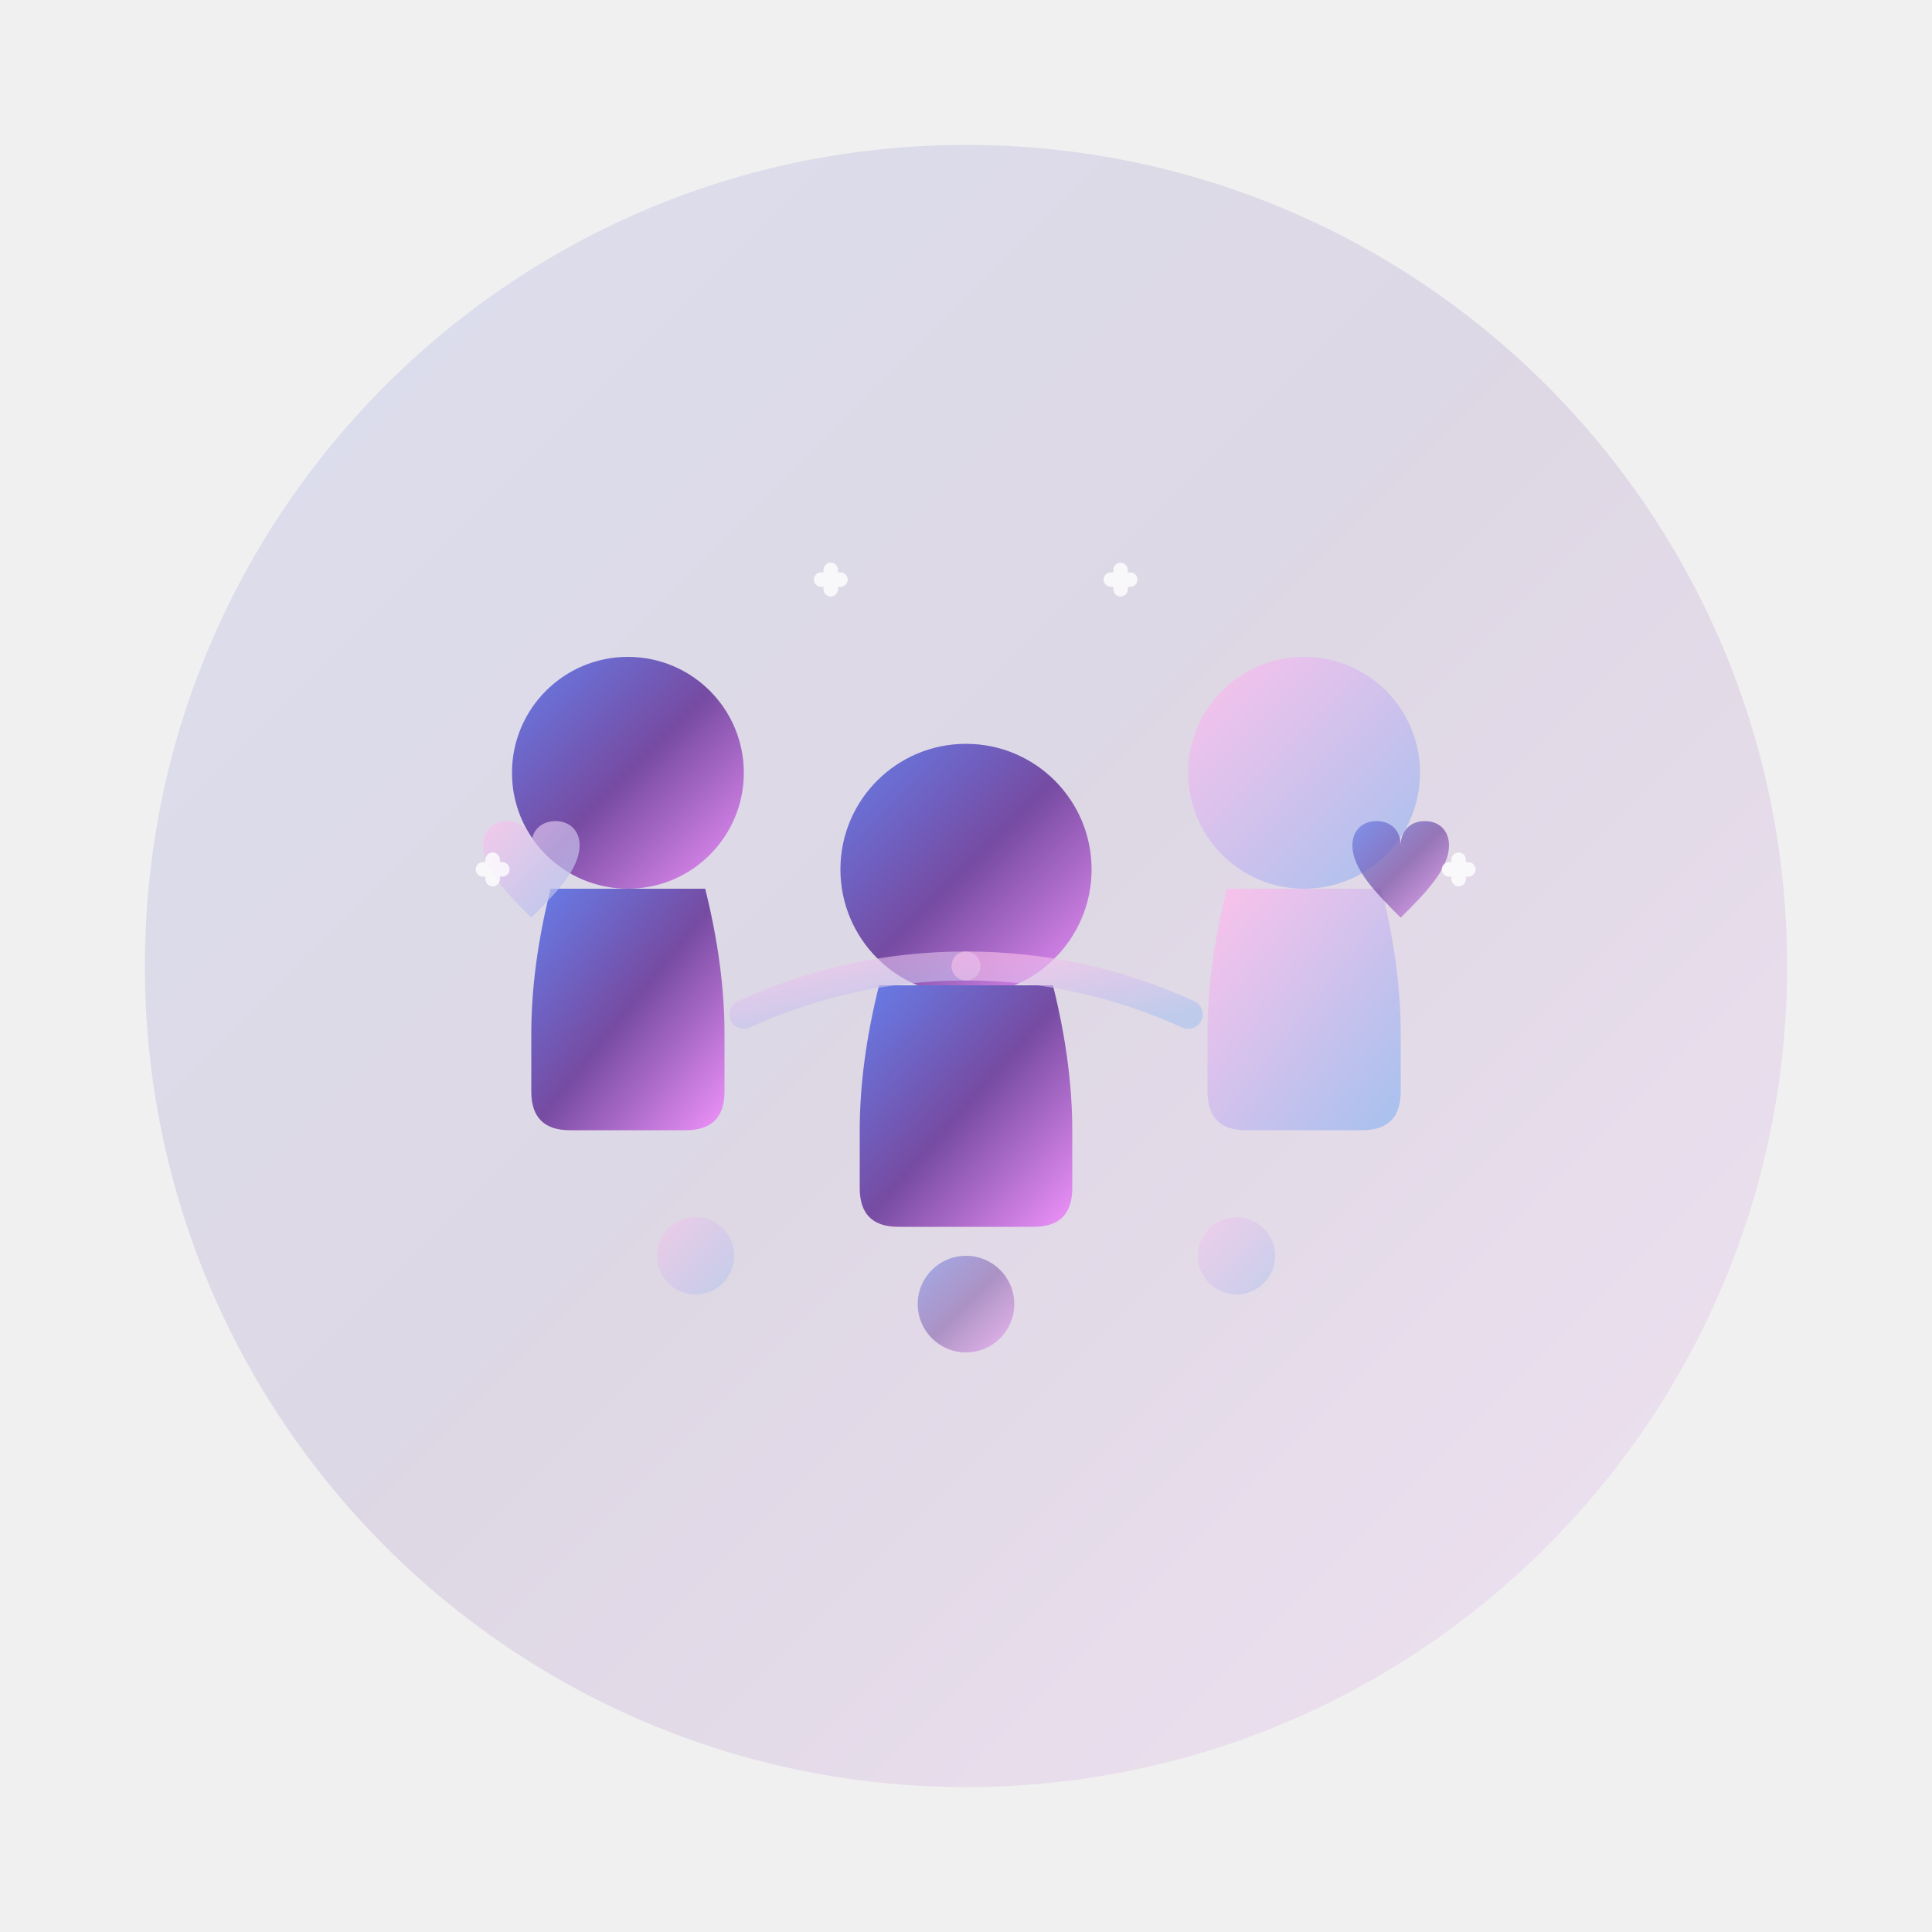
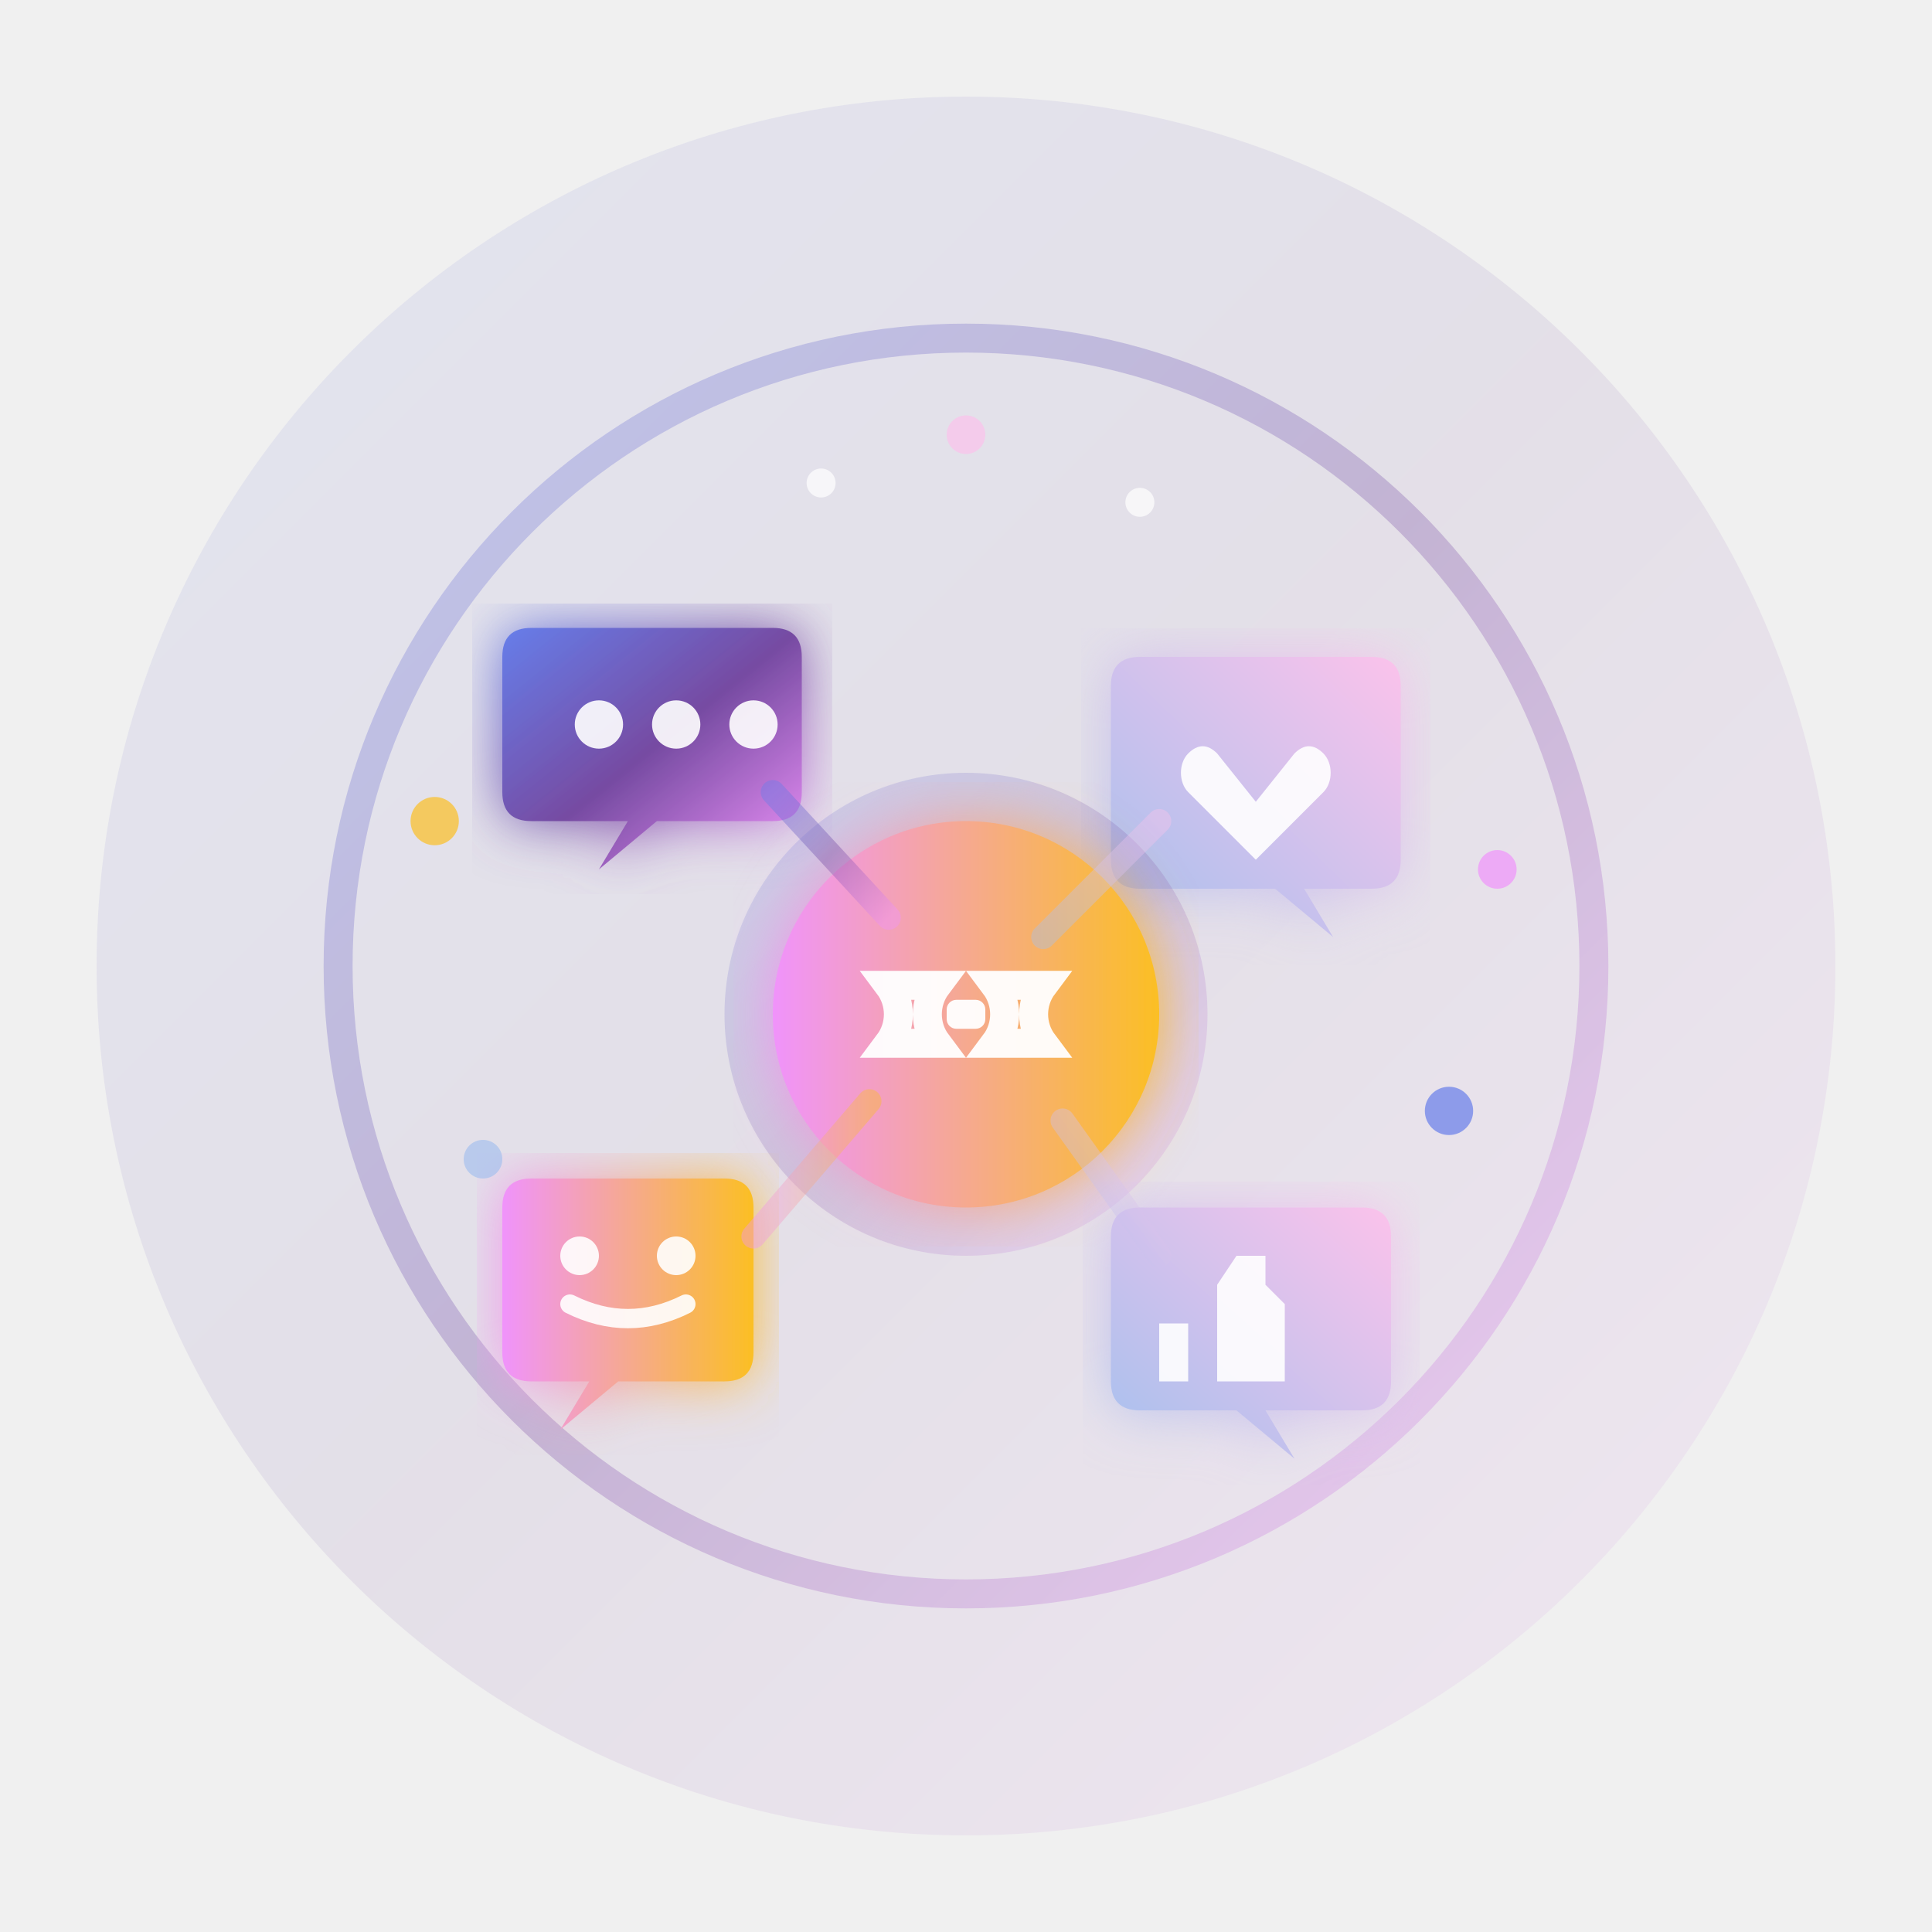
<svg xmlns="http://www.w3.org/2000/svg" viewBox="0 0 200 200">
  <defs>
-     <linearGradient id="mainGrad" x1="0%" y1="0%" x2="100%" y2="100%">
+     <linearGradient id="grad1" x1="0%" y1="0%" x2="100%" y2="100%">
      <stop offset="0%" style="stop-color:#667eea;stop-opacity:1" />
      <stop offset="50%" style="stop-color:#764ba2;stop-opacity:1" />
      <stop offset="100%" style="stop-color:#f093fb;stop-opacity:1" />
    </linearGradient>
-     <linearGradient id="accentGrad" x1="0%" y1="0%" x2="100%" y2="100%">
+     <linearGradient id="grad2" x1="100%" y1="0%" x2="0%" y2="100%">
      <stop offset="0%" style="stop-color:#fbc2eb;stop-opacity:1" />
      <stop offset="100%" style="stop-color:#a6c1ee;stop-opacity:1" />
    </linearGradient>
+     <linearGradient id="grad3" x1="0%" y1="0%" x2="100%" y2="0%">
+       <stop offset="0%" style="stop-color:#f093fb;stop-opacity:1" />
+       <stop offset="100%" style="stop-color:#fbbf24;stop-opacity:1" />
+     </linearGradient>
+     <filter id="glow">
+       <feGaussianBlur stdDeviation="3" result="coloredBlur" />
+       <feMerge>
+         <feMergeNode in="coloredBlur" />
+         <feMergeNode in="SourceGraphic" />
+       </feMerge>
+     </filter>
  </defs>
-   <circle cx="100" cy="100" r="85" fill="url(#mainGrad)" opacity="0.15" />
+   <circle cx="100" cy="100" r="90" fill="url(#grad1)" opacity="0.1" />
  <g transform="translate(100, 100)">
-     <g transform="translate(-35, -5)">
-       <circle cx="0" cy="-15" r="12" fill="url(#mainGrad)" />
-       <path d="M -8 -3 Q -10 5, -10 12 L -10 18 Q -10 22, -6 22 L 6 22 Q 10 22, 10 18 L 10 12 Q 10 5, 8 -3 Z" fill="url(#mainGrad)" />
+     <circle cx="0" cy="0" r="65" fill="none" stroke="url(#grad1)" stroke-width="3" opacity="0.3" />
+     <g transform="translate(-30, -25)">
+       <path d="M -15 -10 Q -18 -10, -18 -7 L -18 7 Q -18 10, -15 10 L 10 10 Q 13 10, 13 7 L 13 -7 Q 13 -10, 10 -10 Z M -5 10 L -8 15 L -2 10 Z" fill="url(#grad1)" filter="url(#glow)" />
+       <circle cx="-8" cy="0" r="2.5" fill="white" opacity="0.9" />
+       <circle cx="0" cy="0" r="2.5" fill="white" opacity="0.9" />
+       <circle cx="8" cy="0" r="2.5" fill="white" opacity="0.9" />
    </g>
-     <g transform="translate(35, -5)">
-       <circle cx="0" cy="-15" r="12" fill="url(#accentGrad)" />
-       <path d="M -8 -3 Q -10 5, -10 12 L -10 18 Q -10 22, -6 22 L 6 22 Q 10 22, 10 18 L 10 12 Q 10 5, 8 -3 Z" fill="url(#accentGrad)" />
+     <g transform="translate(30, -20)">
+       <path d="M -12 -12 Q -15 -12, -15 -9 L -15 9 Q -15 12, -12 12 L 12 12 Q 15 12, 15 9 L 15 -9 Q 15 -12, 12 -12 Z M 5 12 L 8 17 L 2 12 Z" fill="url(#grad2)" filter="url(#glow)" />
+       <path d="M 0 3 L -4 -2 C -5 -3, -6 -3, -7 -2 C -8 -1, -8 1, -7 2 L 0 9 L 7 2 C 8 1, 8 -1, 7 -2 C 6 -3, 5 -3, 4 -2 Z" fill="white" opacity="0.9" />
    </g>
+     <circle cx="0" cy="5" r="25" fill="url(#grad1)" opacity="0.2" />
+     <circle cx="0" cy="5" r="20" fill="url(#grad3)" filter="url(#glow)" />
    <g transform="translate(0, 5)">
-       <circle cx="0" cy="-15" r="13" fill="url(#mainGrad)" />
-       <path d="M -9 -3 Q -11 5, -11 12 L -11 18 Q -11 22, -7 22 L 7 22 Q 11 22, 11 18 L 11 12 Q 11 5, 9 -3 Z" fill="url(#mainGrad)" />
+       <path d="M -8 -3 A 5 5 0 0 1 -8 3 L -3 3 A 5 5 0 0 1 -3 -3 Z" fill="none" stroke="white" stroke-width="3" stroke-linecap="round" opacity="0.95" />
+       <path d="M 3 -3 A 5 5 0 0 1 3 3 L 8 3 A 5 5 0 0 1 8 -3 Z" fill="none" stroke="white" stroke-width="3" stroke-linecap="round" opacity="0.95" />
+       <rect x="-2" y="-1.5" width="4" height="3" fill="white" opacity="0.95" rx="1" />
    </g>
-     <path d="M -23 5 Q -12 0, 0 0" stroke="url(#accentGrad)" stroke-width="3" fill="none" opacity="0.6" stroke-linecap="round" />
-     <path d="M 23 5 Q 12 0, 0 0" stroke="url(#accentGrad)" stroke-width="3" fill="none" opacity="0.6" stroke-linecap="round" />
-     <g transform="translate(-45, -25) scale(0.5)">
-       <path d="M 10 25 C 10 22, 8 20, 5 20 C 2 20, 0 22, 0 25 C 0 22, -2 20, -5 20 C -8 20, -10 22, -10 25 C -10 30, -5 35, 0 40 C 5 35, 10 30, 10 25 Z" fill="url(#accentGrad)" opacity="0.7" />
+     <g transform="translate(-35, 30)">
+       <path d="M -10 -8 Q -13 -8, -13 -5 L -13 10 Q -13 13, -10 13 L 10 13 Q 13 13, 13 10 L 13 -5 Q 13 -8, 10 -8 Z M -4 13 L -7 18 L -1 13 Z" fill="url(#grad3)" filter="url(#glow)" />
+       <circle cx="-5" cy="0" r="2" fill="white" opacity="0.9" />
+       <circle cx="5" cy="0" r="2" fill="white" opacity="0.9" />
+       <path d="M -6 5 Q 0 8, 6 5" stroke="white" stroke-width="2" fill="none" stroke-linecap="round" opacity="0.9" />
    </g>
-     <g transform="translate(45, -25) scale(0.5)">
-       <path d="M 10 25 C 10 22, 8 20, 5 20 C 2 20, 0 22, 0 25 C 0 22, -2 20, -5 20 C -8 20, -10 22, -10 25 C -10 30, -5 35, 0 40 C 5 35, 10 30, 10 25 Z" fill="url(#mainGrad)" opacity="0.7" />
+     <g transform="translate(28, 35)">
+       <path d="M -10 -10 Q -13 -10, -13 -7 L -13 8 Q -13 11, -10 11 L 13 11 Q 16 11, 16 8 L 16 -7 Q 16 -10, 13 -10 Z M 3 11 L 6 16 L 0 11 Z" fill="url(#grad2)" filter="url(#glow)" />
+       <path d="M -2 5 L -2 -2 L 0 -5 L 3 -5 L 3 -2 L 5 0 L 5 8 L -2 8 Z M -5 2 L -8 2 L -8 8 L -5 8 Z" fill="white" opacity="0.9" />
    </g>
-     <circle cx="-28" cy="30" r="4" fill="url(#accentGrad)" opacity="0.5" />
-     <circle cx="28" cy="30" r="4" fill="url(#accentGrad)" opacity="0.5" />
-     <circle cx="0" cy="35" r="5" fill="url(#mainGrad)" opacity="0.5" />
-     <g opacity="0.8">
-       <path d="M -50 -10 L -48 -10 M -49 -11 L -49 -9" stroke="white" stroke-width="1.5" stroke-linecap="round" />
-       <path d="M 50 -10 L 52 -10 M 51 -11 L 51 -9" stroke="white" stroke-width="1.5" stroke-linecap="round" />
-       <path d="M -15 -40 L -13 -40 M -14 -41 L -14 -39" stroke="white" stroke-width="1.5" stroke-linecap="round" />
-       <path d="M 15 -40 L 17 -40 M 16 -41 L 16 -39" stroke="white" stroke-width="1.5" stroke-linecap="round" />
+     <line x1="-20" y1="-18" x2="-8" y2="-5" stroke="url(#grad1)" stroke-width="2.5" opacity="0.4" stroke-linecap="round" />
+     <line x1="20" y1="-15" x2="8" y2="-3" stroke="url(#grad2)" stroke-width="2.5" opacity="0.4" stroke-linecap="round" />
+     <line x1="-22" y1="28" x2="-10" y2="14" stroke="url(#grad3)" stroke-width="2.5" opacity="0.4" stroke-linecap="round" />
+     <line x1="20" y1="30" x2="10" y2="16" stroke="url(#grad2)" stroke-width="2.5" opacity="0.4" stroke-linecap="round" />
+     <g opacity="0.7">
+       <circle cx="-55" cy="-15" r="2.5" fill="#fbbf24" />
+       <circle cx="55" cy="-10" r="2" fill="#f093fb" />
+       <circle cx="-50" cy="20" r="2" fill="#a6c1ee" />
+       <circle cx="50" cy="15" r="2.5" fill="#667eea" />
+       <circle cx="0" cy="-55" r="2" fill="#fbc2eb" />
+       <circle cx="-15" cy="-50" r="1.5" fill="white" />
+       <circle cx="18" cy="-48" r="1.5" fill="white" />
    </g>
  </g>
</svg>
